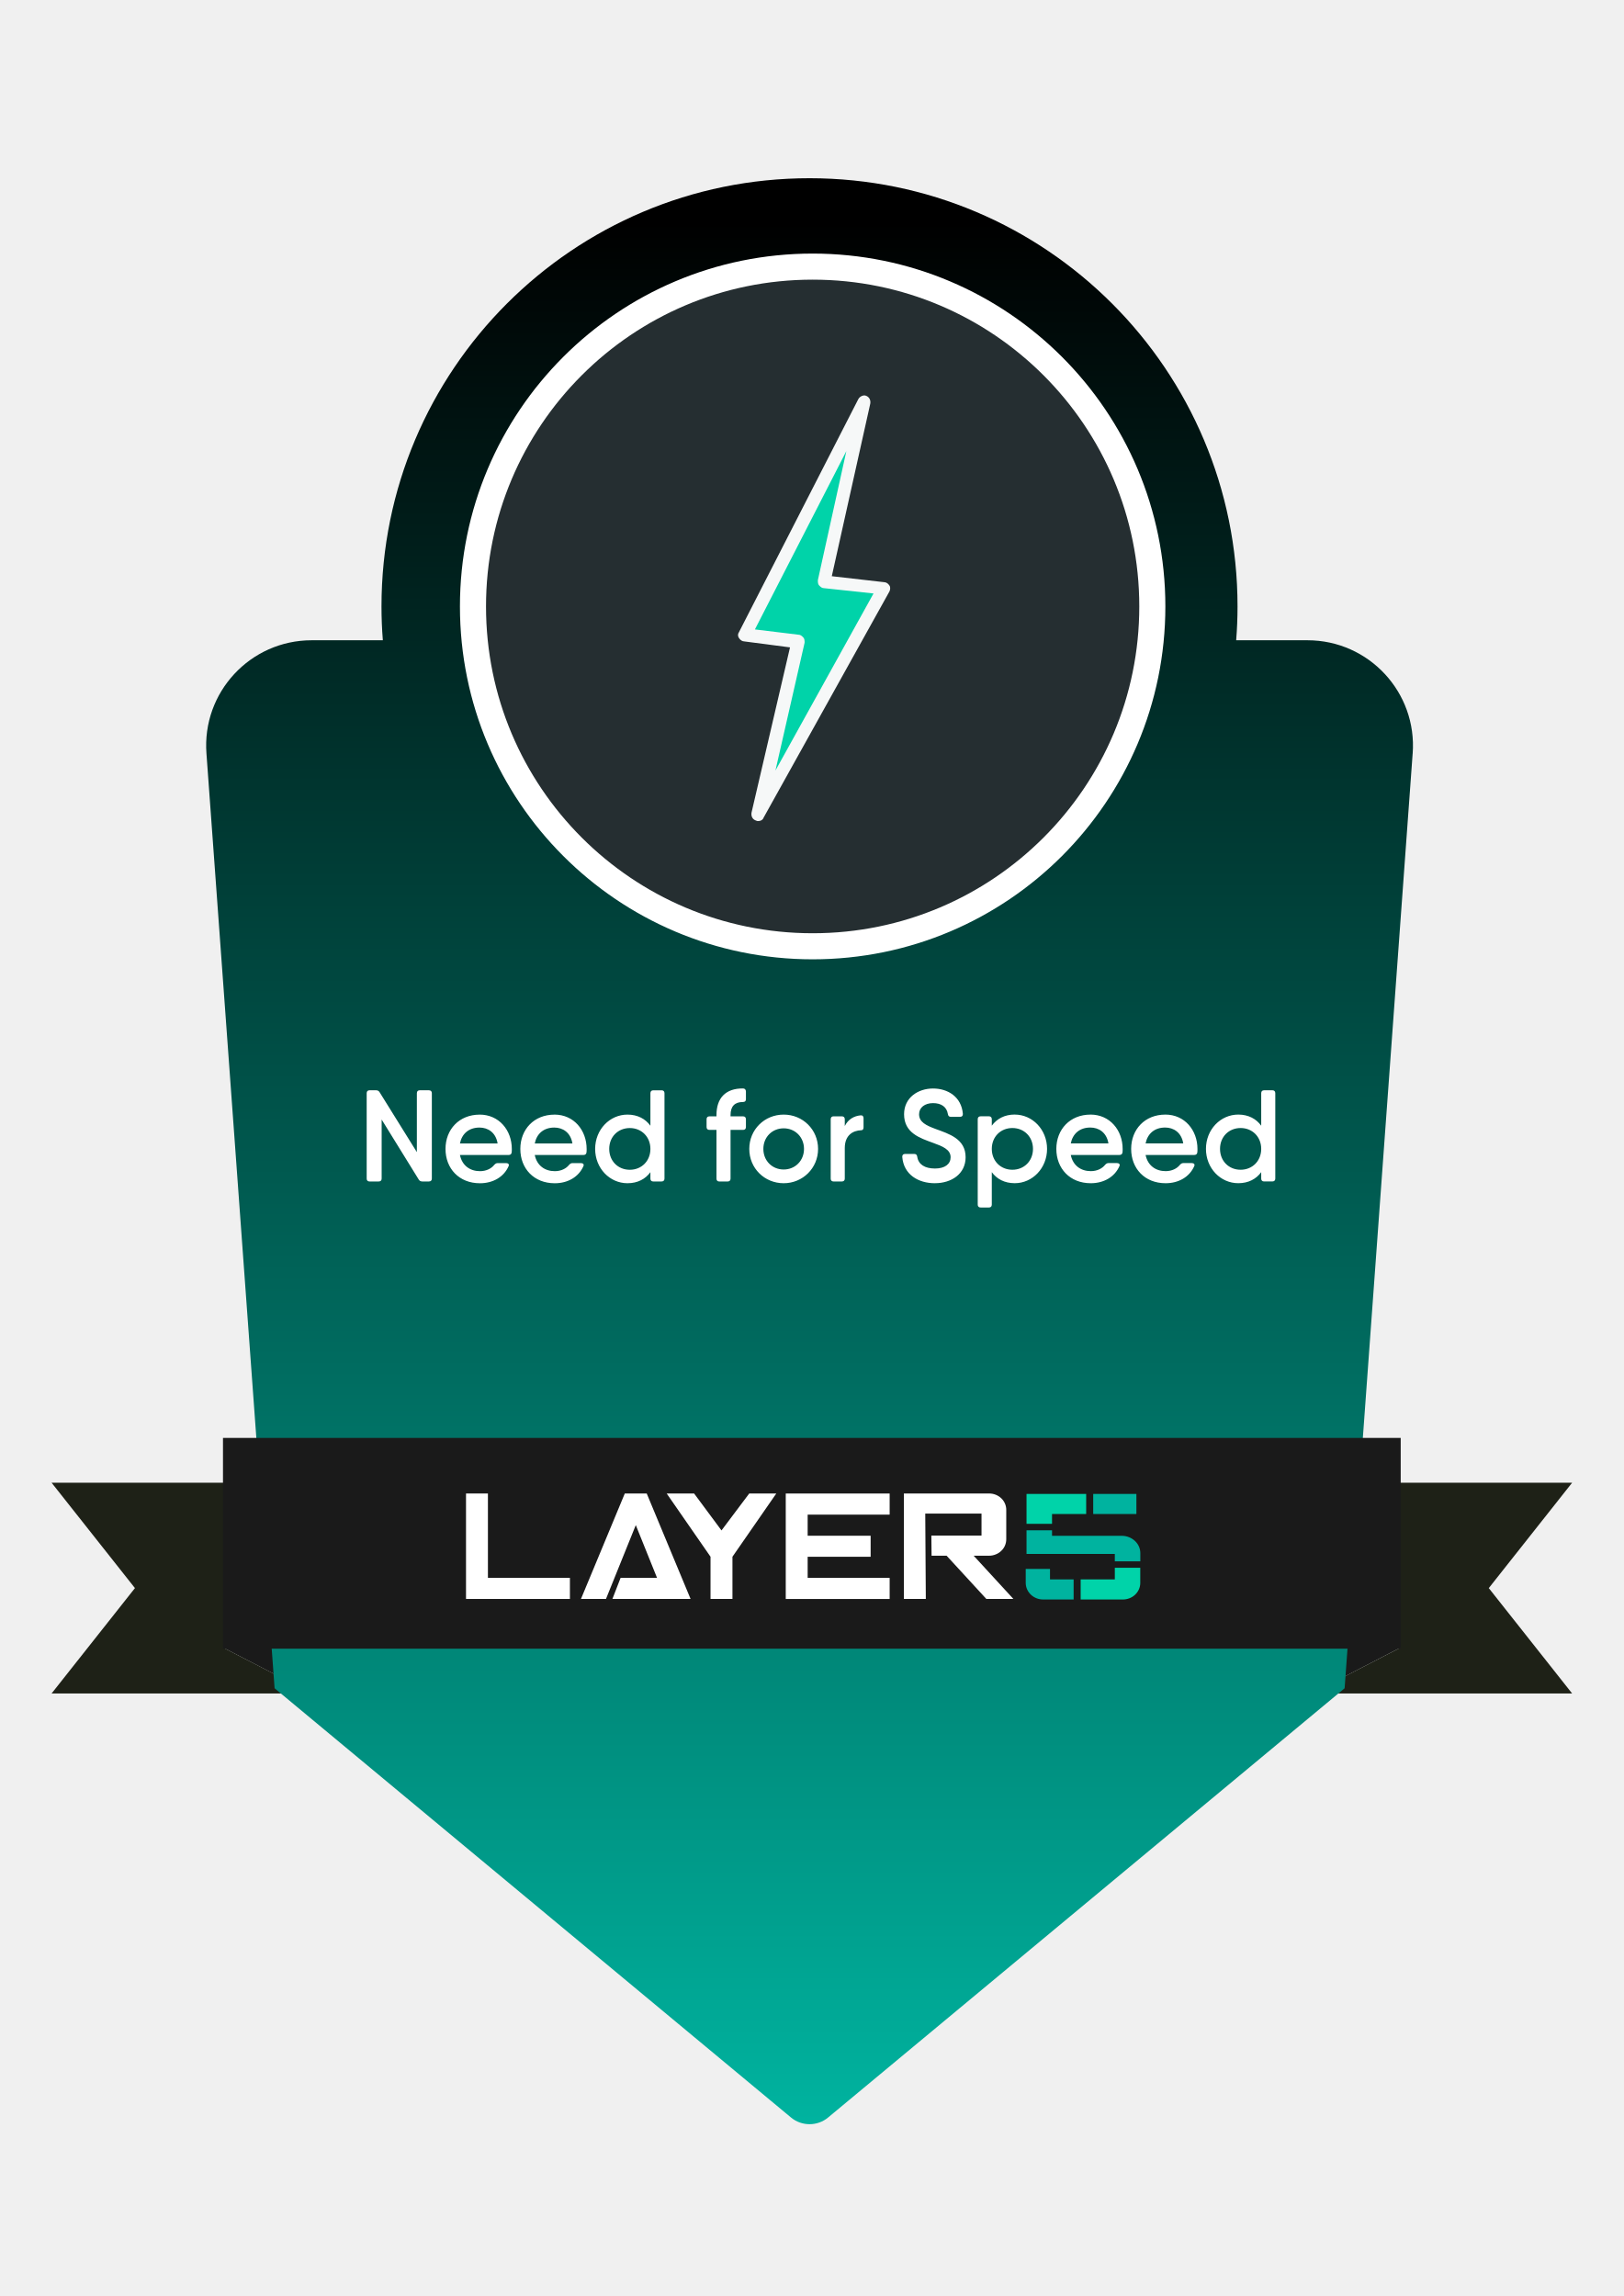
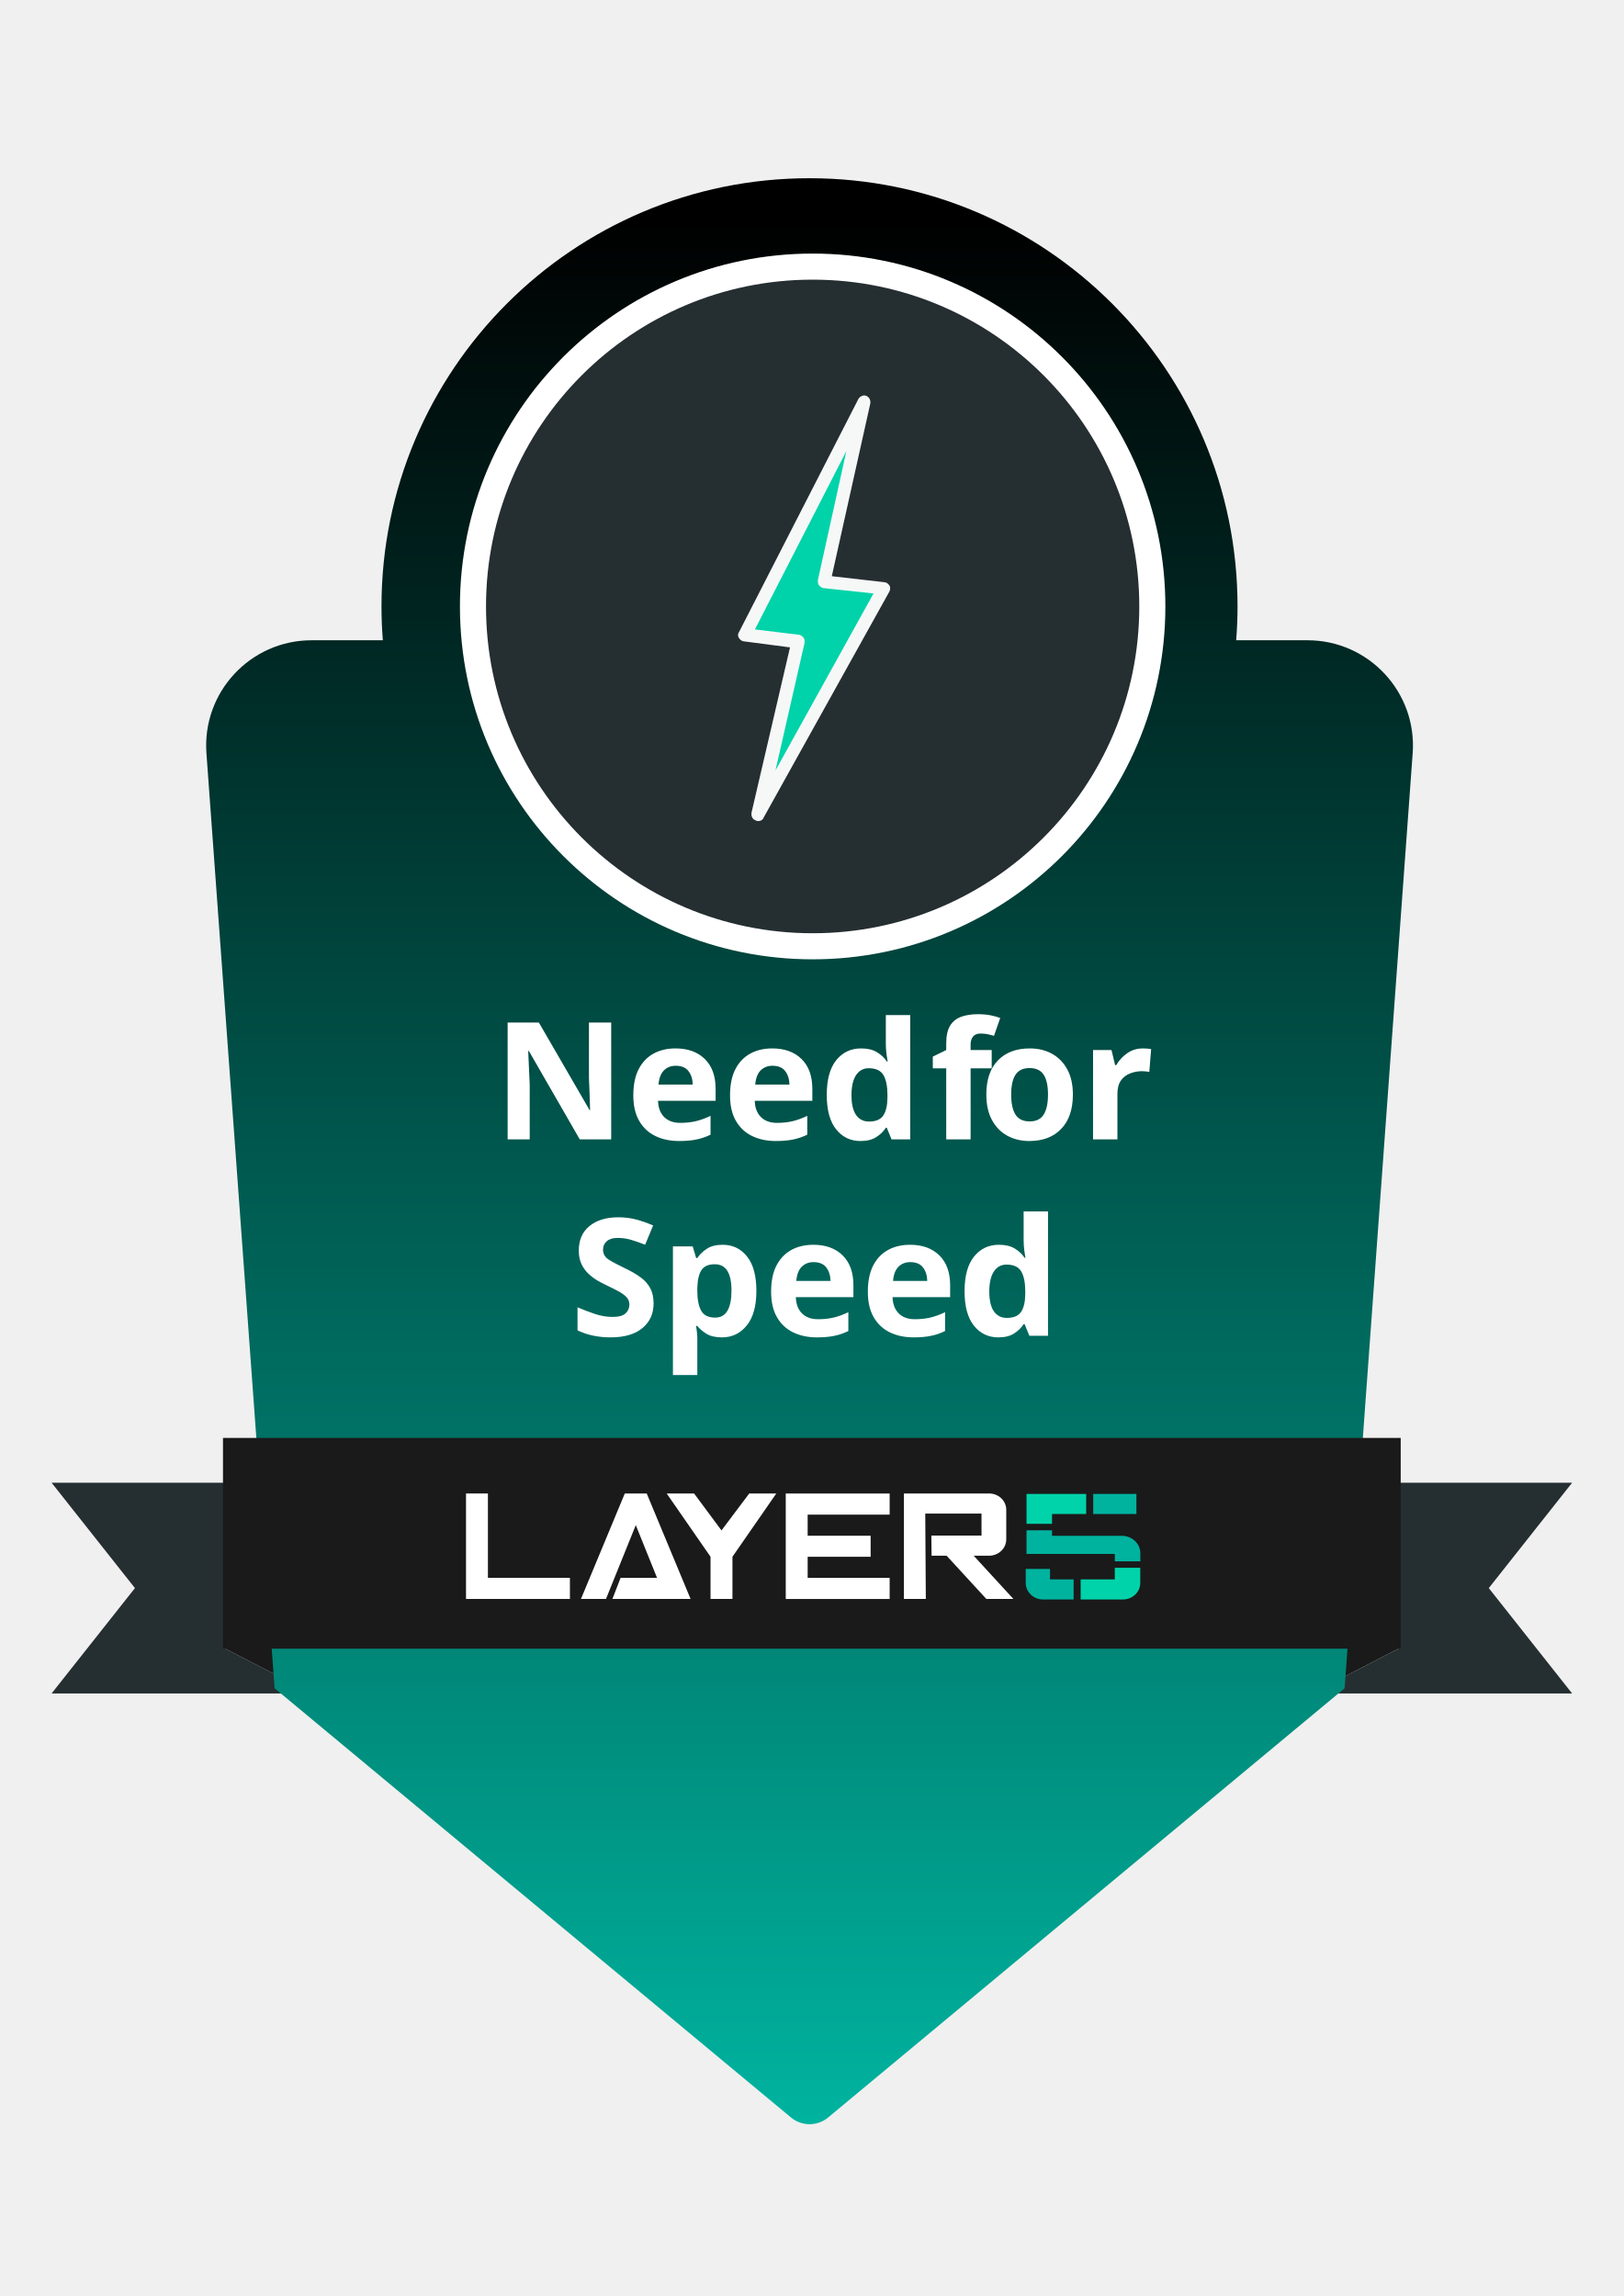
<svg xmlns="http://www.w3.org/2000/svg" id="Layer_1" data-name="Layer 1" viewBox="0 0 595.28 841.89">
  <defs>
    <style>
      .cls-1 {
        fill: #00b39f;
      }

-       .cls-2 {
+       .cls-2, .cls-3 {
        fill: #fff;
      }

-       .cls-3 {
+       .cls-4, .cls-5 {
+         fill: #252e31;
+       }
+ 
+       .cls-6 {
        fill: #00d3a9;
      }

-       .cls-4 {
+       .cls-7 {
        fill: #f6f8f8;
      }

-       .cls-5 {
+       .cls-8 {
        clip-path: url(#clippath);
      }

-       .cls-6 {
+       .cls-9 {
        fill: #a20e30;
      }

-       .cls-7 {
-         fill: #1e2117;
-       }
- 
-       .cls-8 {
+       .cls-10 {
        fill: none;
      }

-       .cls-9 {
-         fill: #252e31;
+       .cls-5 {
        stroke: #fff;
        stroke-width: 9.56px;
      }

-       .cls-10 {
+       .cls-11 {
        fill: #1a1a1a;
      }

-       .cls-11 {
+       .cls-12 {
        fill: url(#linear-gradient);
+       }
+ 
+       .cls-3 {
+         font-family: QanelasSoft-SemiBold, 'Qanelas Soft';
+         font-size: 60px;
+         font-weight: 600;
+       }
+ 
+       .cls-13 {
+         letter-spacing: -.01em;
      }
    </style>
    <clipPath id="clippath">
-       <rect class="cls-8" x="18.91" y="65.35" width="557.47" height="713.56" />
+       <rect class="cls-10" x="18.91" y="65.35" width="557.47" height="713.56" />
    </clipPath>
    <linearGradient id="linear-gradient" x1="296.79" y1="778.09" x2="296.79" y2="81.28" gradientUnits="userSpaceOnUse">
      <stop offset="0" stop-color="#00b39f" />
      <stop offset="1" stop-color="#000" />
    </linearGradient>
  </defs>
  <g id="Need_for_Speed" data-name="Need for Speed">
-     <g class="cls-5">
+     <g class="cls-8">
      <g>
-         <path class="cls-10" d="m480.86,604.11v16.88l32.66-16.88h-32.66Z" />
-         <path class="cls-10" d="m114.42,621v-16.88h-32.66l32.66,16.88Z" />
-         <path class="cls-7" d="m576.37,543.68H18.91l30.56,38.64-30.56,38.64h95.51l-32.66-16.85h32.66v-19.02h366.44v19.02h32.66l-32.66,16.85h95.51l-30.56-38.64,30.56-38.64Z" />
-         <path class="cls-11" d="m517.9,276.32l-24.94,342.73-189.33,157.36c-3.92,3.31-9.75,3.31-13.67,0l-189.29-157.36-24.98-342.73c-1.69-22.43,16.06-41.55,38.57-41.55h26.1c-.33-4.09-.5-8.22-.5-12.4,0-86.74,70.28-157.02,156.92-157.02s156.92,70.29,156.92,157.02c0,4.18-.17,8.31-.5,12.4h26.14c22.51,0,40.26,19.13,38.57,41.55Z" />
-         <path class="cls-9" d="m297.93,346.98c68.78,0,124.53-55.81,124.53-124.61s-55.75-124.61-124.53-124.61-124.53,55.79-124.53,124.61,55.75,124.61,124.53,124.61Z" />
+         <path class="cls-11" d="m480.86,604.11v16.88l32.66-16.88h-32.66Z" />
+         <path class="cls-11" d="m114.42,621v-16.88h-32.66l32.66,16.88Z" />
+         <path class="cls-4" d="m576.37,543.68H18.91l30.56,38.64-30.56,38.64h95.51l-32.66-16.85h32.66v-19.02h366.44v19.02h32.66l-32.66,16.85h95.51l-30.56-38.64,30.56-38.64Z" />
+         <path class="cls-12" d="m517.9,276.32l-24.94,342.73-189.33,157.36c-3.92,3.31-9.75,3.31-13.67,0l-189.29-157.36-24.98-342.73c-1.69-22.43,16.06-41.55,38.57-41.55h26.1c-.33-4.09-.5-8.22-.5-12.4,0-86.74,70.28-157.02,156.92-157.02s156.92,70.29,156.92,157.02c0,4.18-.17,8.31-.5,12.4h26.14c22.51,0,40.26,19.13,38.57,41.55Z" />
+         <text class="cls-3" transform="translate(180.7 417.79)">
+           <tspan x="0" y="0">Need </tspan>
+           <tspan class="cls-13" x="160.08" y="0">f</tspan>
+           <tspan x="178.2" y="0">or</tspan>
+           <tspan x="28.26" y="72">Speed</tspan>
+         </text>
+         <path class="cls-5" d="m297.93,346.98c68.78,0,124.53-55.81,124.53-124.61s-55.75-124.61-124.53-124.61-124.53,55.79-124.53,124.61,55.75,124.61,124.53,124.61Z" />
        <g>
-           <path class="cls-3" d="m324.13,215.65l-46.16,82.97,14.58-63.45-19.44-2.44,43.73-85.41-14.58,65.89,21.87,2.44Z" />
-           <path class="cls-4" d="m277.97,301.07c-.24,0-.49,0-.97-.25-1.22-.48-1.7-1.69-1.46-2.93l14.09-60.51-16.76-2.19c-.73,0-1.46-.49-1.94-1.22-.49-.73-.49-1.46,0-2.19l43.73-85.41c.49-.98,1.94-1.71,2.92-1.22,1.21.49,1.7,1.71,1.46,2.93l-14.09,63.2,19.19,2.19c.73,0,1.46.49,1.94,1.22.49.73.24,1.71,0,2.19l-46.16,82.98c-.24.73-.97,1.21-1.94,1.21Zm-1.22-70.28l16.04,1.95c.73,0,1.22.49,1.7.98.49.49.49,1.22.49,1.95l-10.69,46.86,35.96-64.92-18.22-1.95c-.73,0-1.21-.49-1.7-.97-.49-.49-.49-1.22-.49-1.95l10.45-47.34-33.53,65.4Z" />
+           <path class="cls-6" d="m324.13,215.65l-46.16,82.97,14.58-63.45-19.44-2.44,43.73-85.41-14.58,65.89,21.87,2.44Z" />
+           <path class="cls-7" d="m277.97,301.07c-.24,0-.49,0-.97-.25-1.22-.48-1.7-1.69-1.46-2.93l14.09-60.51-16.76-2.19c-.73,0-1.46-.49-1.94-1.22-.49-.73-.49-1.46,0-2.19l43.73-85.41c.49-.98,1.94-1.71,2.92-1.22,1.21.49,1.7,1.71,1.46,2.93l-14.09,63.2,19.19,2.19c.73,0,1.46.49,1.94,1.22.49.73.24,1.71,0,2.19l-46.16,82.98c-.24.73-.97,1.21-1.94,1.21Zm-1.22-70.28l16.04,1.95c.73,0,1.22.49,1.7.98.49.49.49,1.22.49,1.95l-10.69,46.86,35.96-64.92-18.22-1.95c-.73,0-1.21-.49-1.7-.97-.49-.49-.49-1.22-.49-1.95l10.45-47.34-33.53,65.4Z" />
        </g>
-         <path class="cls-6" d="m114.42,585.09v18.99h366.44v-18.99H114.42Z" />
-         <path class="cls-10" d="m513.52,604.53H81.75v-77.28h431.77v77.28Z" />
+         <path class="cls-9" d="m114.42,585.09v18.99h366.44v-18.99H114.42Z" />
+         <path class="cls-11" d="m513.52,604.53H81.75v-77.28h431.77v77.28Z" />
        <path class="cls-2" d="m178.89,547.63h-8.04v38.67h38.09v-7.74h-30.06v-30.93Z" />
        <path class="cls-2" d="m229.06,547.63l-16.07,38.67h9.17l10.93-27.08,7.79,19.34h-13.36l-3,7.74h28.66l-16.08-38.67h-8.03Z" />
        <path class="cls-2" d="m264.51,561.17l-10.04-13.54h-10.05l16.07,23.19v15.48h8.04v-15.48l16.07-23.19h-9.92l-10.17,13.54Z" />
        <path class="cls-2" d="m288.07,553.72v32.59h38.09v-7.74h-30.06v-7.74h23.09v-7.71h-23.09v-7.74h30.06v-7.74h-38.09v6.08Z" />
        <path class="cls-2" d="m339.22,554.99h20.62v8.06h-18.39l.08,7.39h5.51l14.57,15.86h9.92l-14.57-15.86h5.71c.82,0,1.63-.16,2.39-.48.76-.29,1.45-.73,2.03-1.31.58-.54,1.04-1.21,1.35-1.94.31-.73.47-1.5.47-2.29v-10.8c0-1.59-.66-3.12-1.83-4.24-1.17-1.11-2.76-1.75-4.42-1.75h-31.28v38.67h8.04l-.21-31.31Z" />
        <path class="cls-1" d="m416.62,547.79h-15.83v7.36h15.83v-7.36Z" />
        <path class="cls-1" d="m418.06,572.51v-3.03c0-3.5-3.06-6.34-6.86-6.34h-25.51v-2.01h-9.35v8.66h32.37v2.71h9.35Z" />
-         <path class="cls-3" d="m385.69,558.75v-3.6h12.52v-7.36h-21.87v10.96h9.35Z" />
-         <path class="cls-3" d="m408.71,574.87v4.27h-12.52v7.36h15.43c1.67,0,3.29-.61,4.49-1.72,1.2-1.12,1.9-2.64,1.93-4.27v-5.64h-9.33Z" />
+         <path class="cls-6" d="m385.69,558.75v-3.6h12.52v-7.36h-21.87v10.96h9.35Z" />
+         <path class="cls-6" d="m408.71,574.87v4.27h-12.52v7.36h15.43c1.67,0,3.29-.61,4.49-1.72,1.2-1.12,1.9-2.64,1.93-4.27v-5.64h-9.33Z" />
        <path class="cls-1" d="m384.95,575.28v3.85h8.66v7.36h-11.14c-1.67.03-3.29-.61-4.49-1.72-1.2-1.12-1.9-2.64-1.93-4.27v-5.22h8.9Z" />
-         <path class="cls-2" d="m152.83,400.86c0-.7.38-1.08,1.05-1.08h3.34c.72,0,1.1.38,1.1,1.08v31.31c0,.67-.38,1.05-1.1,1.05h-2.34c-.57,0-1.05-.19-1.34-.67l-13.62-22.04v21.66c0,.67-.38,1.05-1.1,1.05h-3.34c-.67,0-1.05-.38-1.05-1.05v-31.31c0-.7.38-1.08,1.05-1.08h2.39c.57,0,1,.22,1.29.7l13.67,21.98v-21.6Zm23.01,7.84c7.12,0,11.8,5.73,11.8,12.61,0,.45,0,.83-.05,1.21-.05.67-.48.99-1.15.99h-17.82c.81,3.92,3.73,5.93,7.36,5.93,2.29,0,4.16-.96,5.21-2.29.38-.41.72-.67,1.29-.67h3.06c.81,0,1.24.48.91,1.15-1.72,3.89-5.64,6.24-10.51,6.24-7.65,0-12.61-5.42-12.61-12.58s5.02-12.58,12.52-12.58Zm-7.22,10.58h13.81c-.67-4.08-3.58-5.83-6.64-5.83-3.87,0-6.45,2.23-7.17,5.83Zm34.65-10.58c7.12,0,11.8,5.73,11.8,12.61,0,.45,0,.83-.05,1.21-.05.67-.48.99-1.15.99h-17.82c.81,3.92,3.73,5.93,7.36,5.93,2.29,0,4.16-.96,5.21-2.29.38-.41.72-.67,1.29-.67h3.06c.81,0,1.24.48.91,1.15-1.72,3.89-5.64,6.24-10.51,6.24-7.65,0-12.61-5.42-12.61-12.58s5.02-12.58,12.52-12.58Zm-7.22,10.58h13.81c-.67-4.08-3.58-5.83-6.64-5.83-3.87,0-6.45,2.23-7.17,5.83Zm46.46-19.5c.72,0,1.1.38,1.1,1.08v31.31c0,.67-.38,1.05-1.1,1.05h-3.01c-.67,0-1.05-.38-1.05-1.05v-2.36c-1.82,2.48-4.63,4.05-8.41,4.05-6.5,0-11.85-5.48-11.85-12.58s5.35-12.58,11.85-12.58c3.77,0,6.59,1.59,8.41,4.08v-11.91c0-.7.38-1.08,1.05-1.08h3.01Zm-11.61,29.15c4.3,0,7.55-3.22,7.55-7.65s-3.25-7.65-7.55-7.65-7.55,3.19-7.55,7.65,3.25,7.65,7.55,7.65Zm41.47-24.85c-2.96,0-4.54,1.53-4.54,4.78v.48h4.59c.67,0,1.05.38,1.05,1.08v2.84c0,.67-.38,1.05-1.05,1.05h-4.59v17.87c0,.67-.38,1.05-1.1,1.05h-3.01c-.67,0-1.05-.38-1.05-1.05v-17.87h-2.58c-.67,0-1.05-.38-1.05-1.05v-2.84c0-.7.38-1.08,1.05-1.08h2.58v-.48c0-6.12,3.25-9.81,9.75-9.75.67,0,1.05.48,1.05,1.15v2.8c0,.67-.38,1.02-1.1,1.02Zm14.94,29.78c-7.02,0-12.61-5.48-12.61-12.58s5.59-12.58,12.61-12.58,12.61,5.51,12.61,12.58-5.64,12.58-12.61,12.58Zm0-5.03c4.2,0,7.45-3.22,7.45-7.55s-3.25-7.55-7.45-7.55-7.45,3.19-7.45,7.55,3.25,7.55,7.45,7.55Zm28.18-19.85c.72-.1,1.1.35,1.1,1.02v3.38c0,.67-.29,1.05-.81,1.05-3.11.1-6.07,1.82-6.07,6.53v11.21c0,.67-.38,1.05-1.1,1.05h-3.01c-.67,0-1.05-.38-1.05-1.05v-21.76c0-.7.38-1.08,1.05-1.08h3.01c.72,0,1.1.38,1.1,1.08v2.48c1.24-2.48,3.34-3.66,5.78-3.92Zm27.29,24.88c-6.16,0-11.47-3.19-11.99-9.62-.05-.73.33-1.12,1.05-1.12h3.34c.67,0,1,.35,1.1,1.05.43,2.84,2.82,4.3,6.5,4.3s5.73-1.66,5.73-4.14c0-2.84-2.96-4.01-6.4-5.26-4.87-1.78-10.66-3.63-10.66-10.51,0-6.12,5.16-9.43,10.61-9.43s10.42,3.06,10.94,9.27c.05.73-.33,1.12-1.05,1.12h-3.34c-.67,0-1-.35-1.1-1.02-.43-2.68-2.48-4.01-5.45-4.01s-5.11,1.59-5.11,4.08c0,2.9,2.63,4.11,6.02,5.38,4.92,1.82,11.04,3.6,11.04,10.38,0,6.12-5.21,9.52-11.23,9.52Zm29.24-25.17c6.5,0,11.85,5.51,11.85,12.58s-5.35,12.58-11.85,12.58c-3.77,0-6.59-1.56-8.41-4.05v11.91c0,.67-.38,1.05-1.05,1.05h-3.01c-.72,0-1.1-.38-1.1-1.05v-31.31c0-.7.38-1.08,1.1-1.08h3.01c.67,0,1.05.38,1.05,1.08v2.36c1.82-2.48,4.63-4.08,8.41-4.08Zm-.86,20.23c4.3,0,7.55-3.22,7.55-7.65s-3.25-7.65-7.55-7.65-7.55,3.19-7.55,7.65,3.25,7.65,7.55,7.65Zm28.62-20.23c7.12,0,11.8,5.73,11.8,12.61,0,.45,0,.83-.05,1.21-.05.67-.48.99-1.15.99h-17.82c.81,3.92,3.73,5.93,7.36,5.93,2.29,0,4.16-.96,5.21-2.29.38-.41.72-.67,1.29-.67h3.06c.81,0,1.24.48.91,1.15-1.72,3.89-5.64,6.24-10.51,6.24-7.65,0-12.61-5.42-12.61-12.58s5.02-12.58,12.52-12.58Zm-7.22,10.58h13.81c-.67-4.08-3.58-5.83-6.64-5.83-3.87,0-6.45,2.23-7.17,5.83Zm34.65-10.58c7.12,0,11.8,5.73,11.8,12.61,0,.45,0,.83-.05,1.21-.05.67-.48.99-1.15.99h-17.82c.81,3.92,3.73,5.93,7.36,5.93,2.29,0,4.16-.96,5.21-2.29.38-.41.72-.67,1.29-.67h3.06c.81,0,1.24.48.91,1.15-1.72,3.89-5.64,6.24-10.51,6.24-7.65,0-12.61-5.42-12.61-12.58s5.02-12.58,12.52-12.58Zm-7.22,10.58h13.81c-.67-4.08-3.58-5.83-6.64-5.83-3.87,0-6.45,2.23-7.17,5.83Zm46.45-19.5c.72,0,1.1.38,1.1,1.08v31.31c0,.67-.38,1.05-1.1,1.05h-3.01c-.67,0-1.05-.38-1.05-1.05v-2.36c-1.82,2.48-4.63,4.05-8.41,4.05-6.5,0-11.85-5.48-11.85-12.58s5.35-12.58,11.85-12.58c3.77,0,6.59,1.59,8.41,4.08v-11.91c0-.7.38-1.08,1.05-1.08h3.01Zm-11.61,29.15c4.3,0,7.55-3.22,7.55-7.65s-3.25-7.65-7.55-7.65-7.55,3.19-7.55,7.65,3.25,7.65,7.55,7.65Z" />
      </g>
    </g>
  </g>
</svg>
